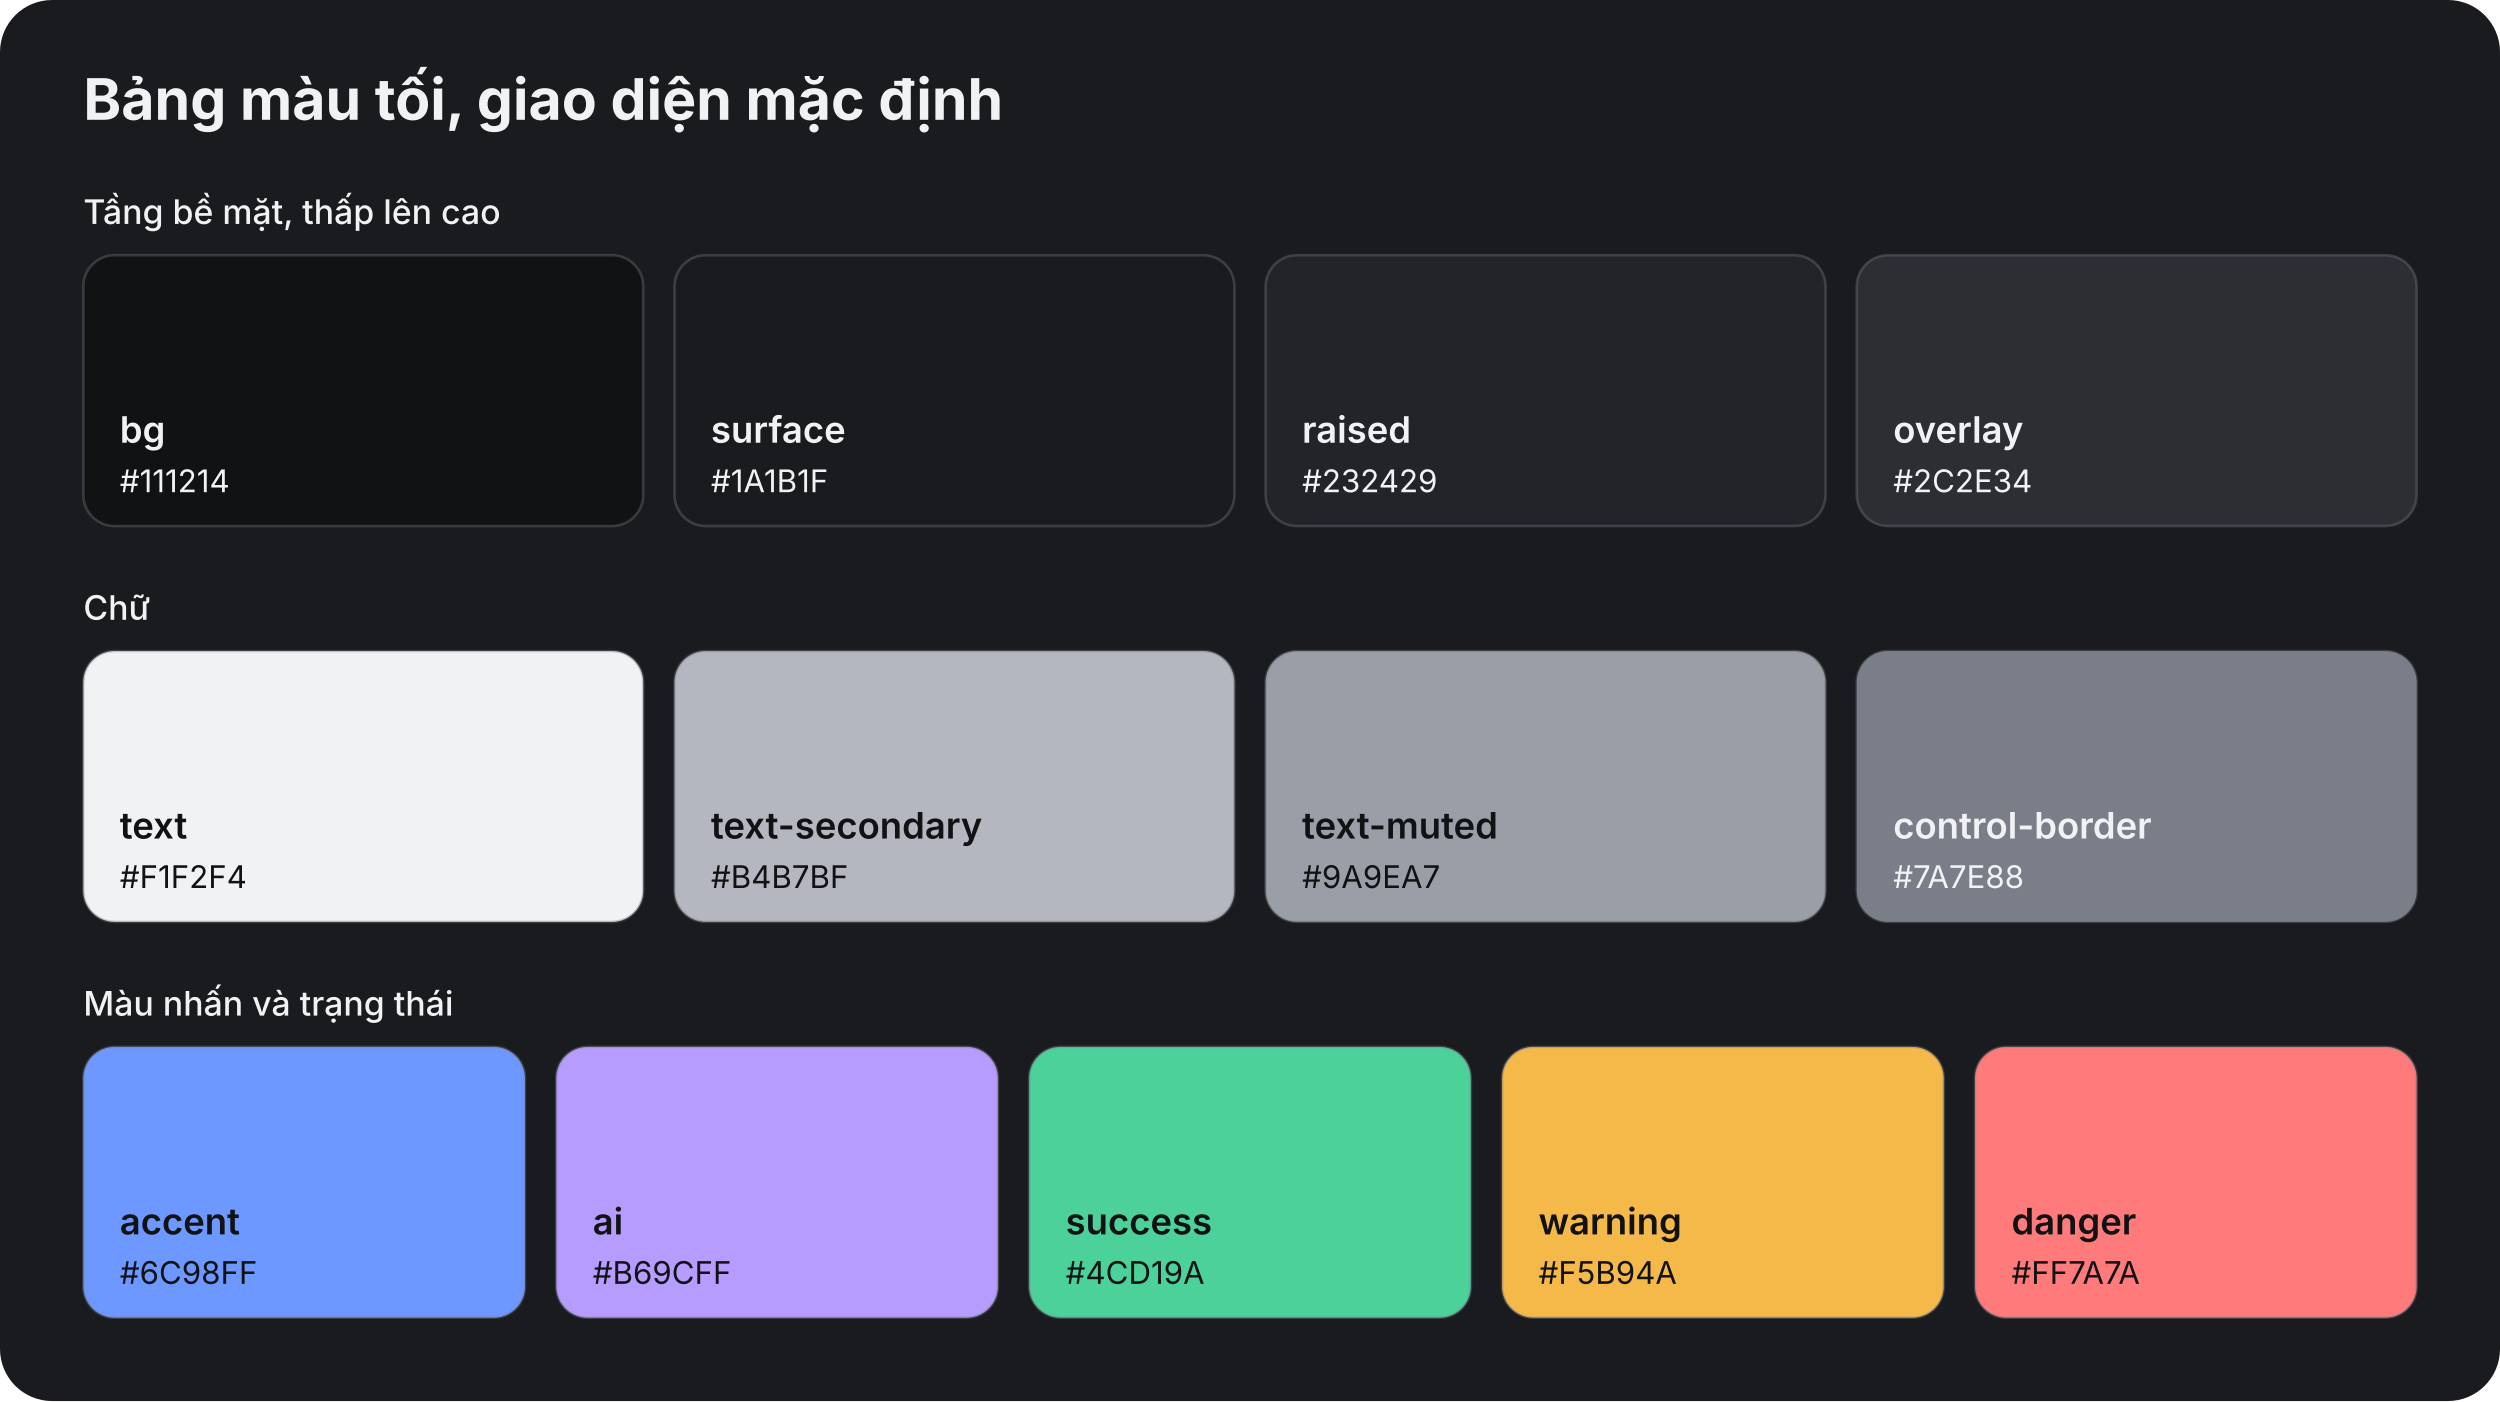
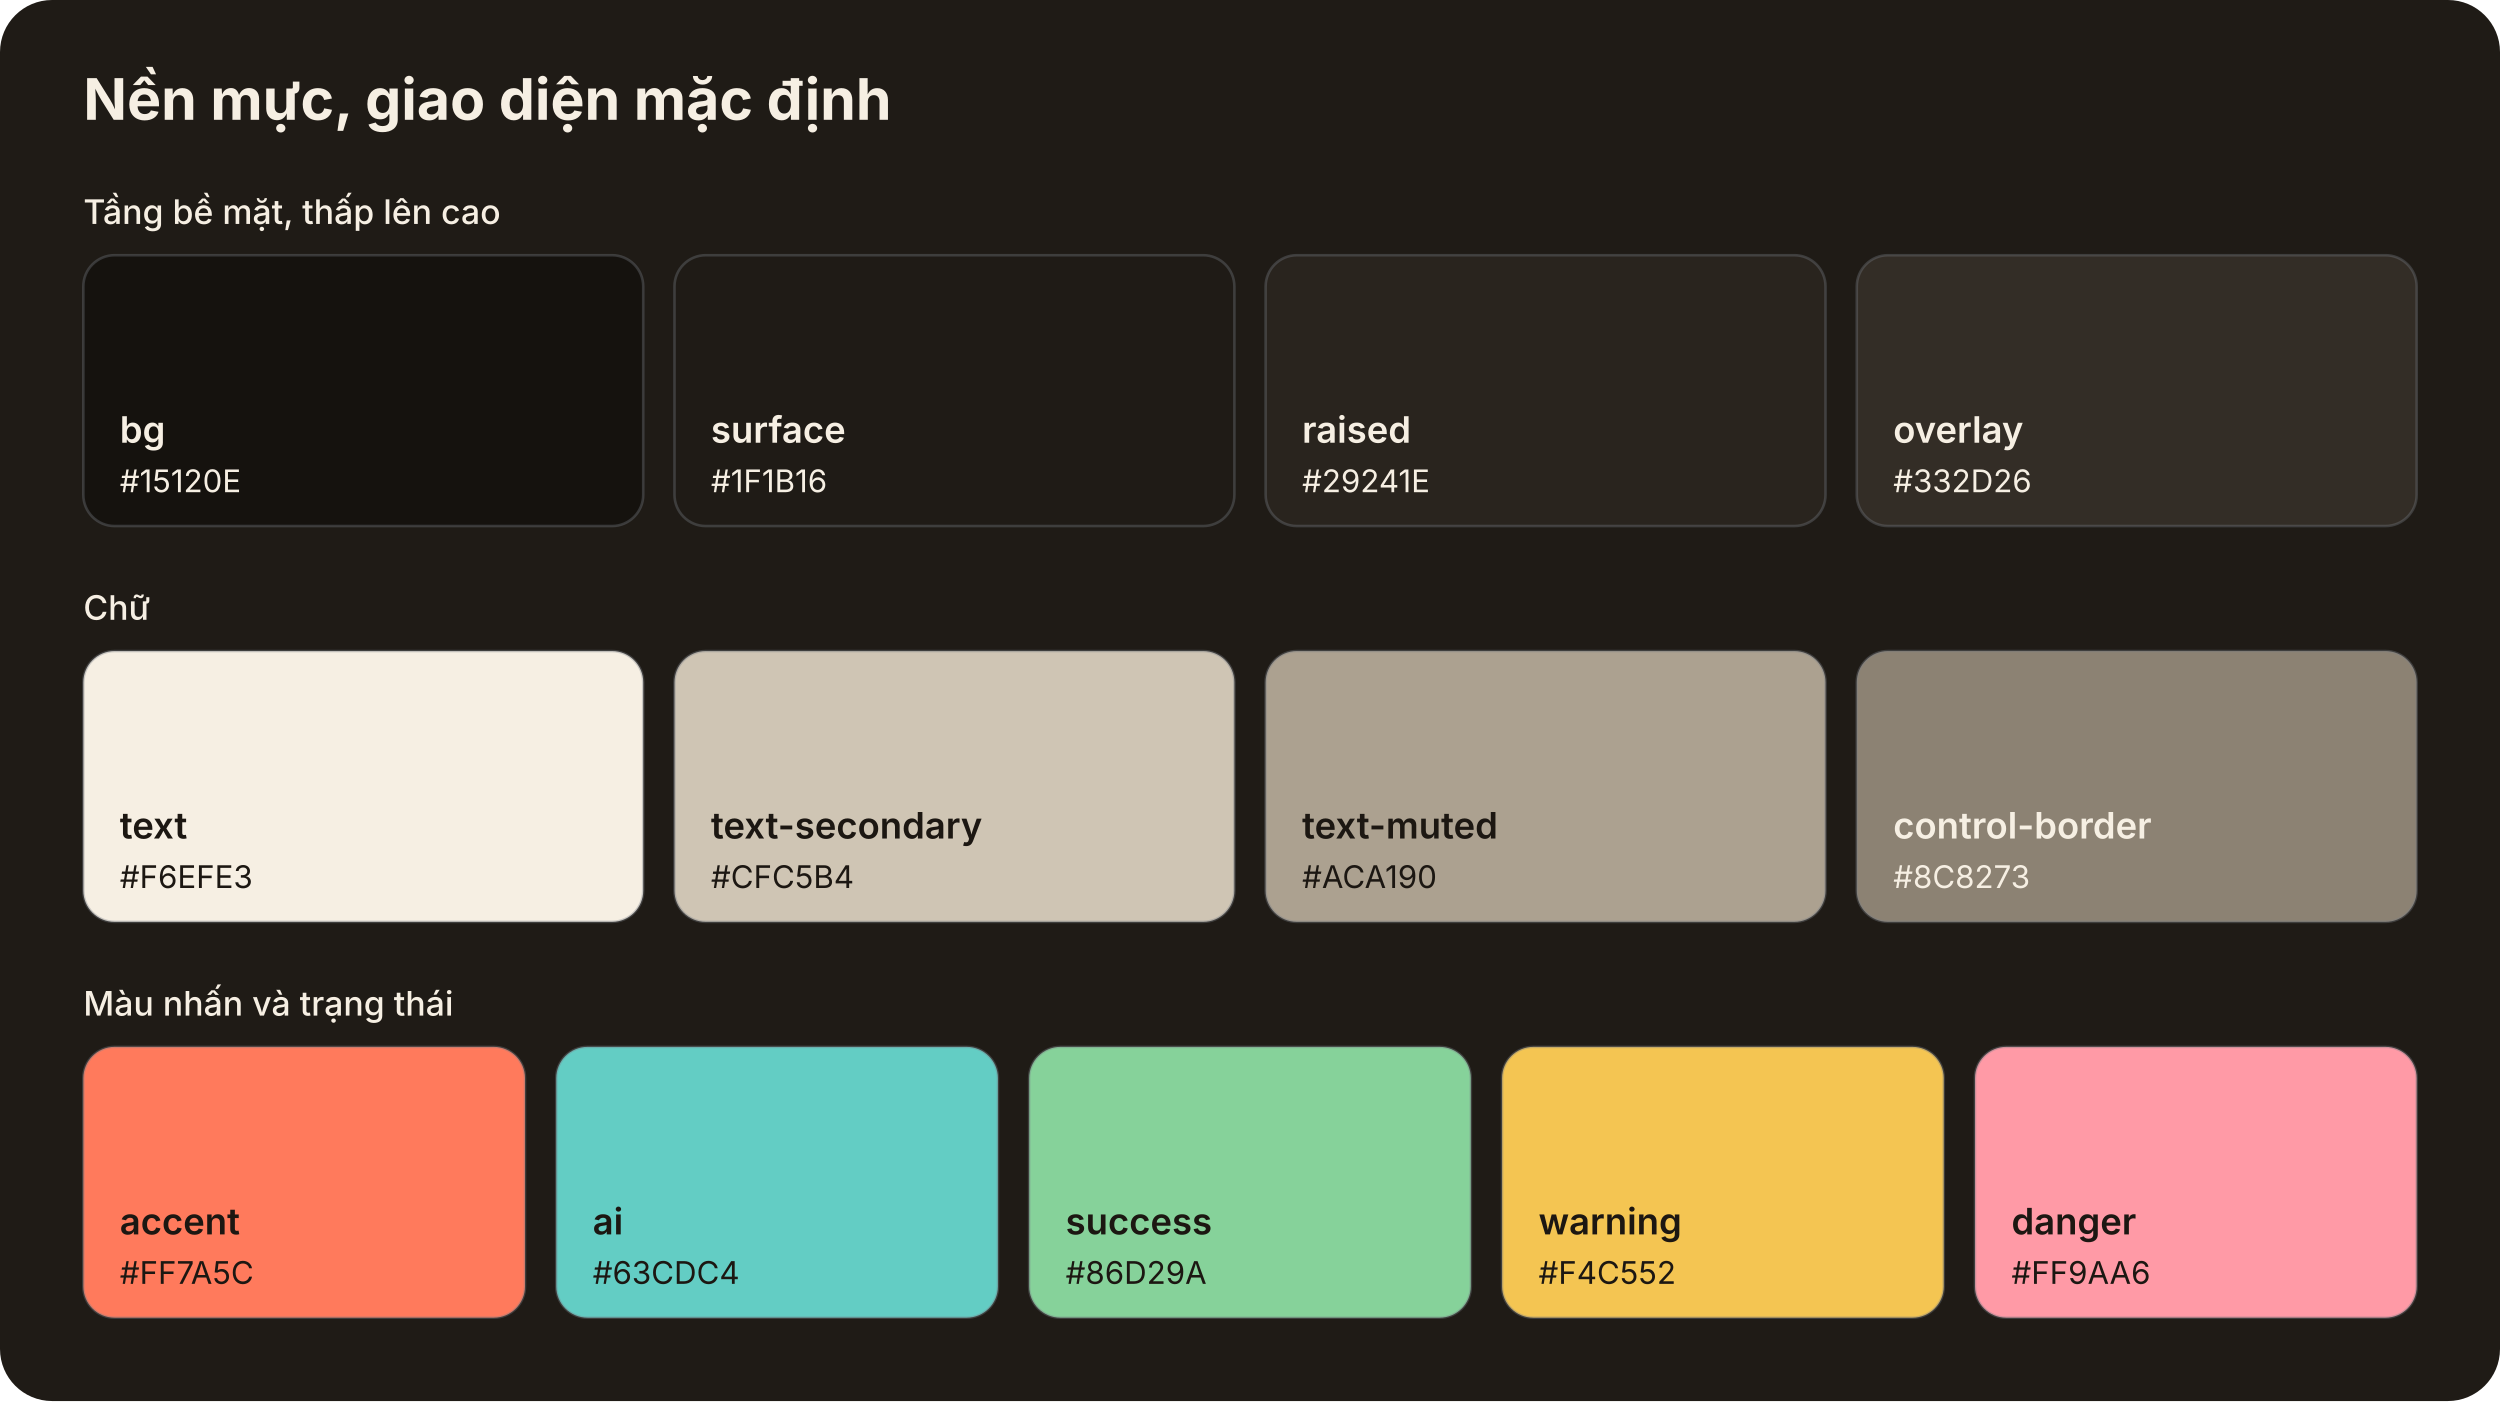
<svg xmlns="http://www.w3.org/2000/svg" width="960" height="538" viewBox="0 0 960 538">
-   <rect width="960" height="538" rx="20" fill="#1A1B1F" />
-   <text x="32" y="46" font-family="Inter, Helvetica, Arial, sans-serif" font-size="22" font-weight="700" fill="#F1F2F4" text-anchor="start">Bảng màu tối, giao diện mặc định</text>
-   <text x="32" y="86" font-family="Inter, Helvetica, Arial, sans-serif" font-size="13" font-weight="500" fill="#F1F2F4" text-anchor="start">Tầng bề mặt, thấp lên cao</text>
-   <rect x="32" y="98" width="215" height="104" rx="12" fill="#111214" stroke="#7A7E88" stroke-opacity=".35" />
-   <text x="46" y="170" font-family="Inter, Helvetica, Arial, sans-serif" font-size="14" font-weight="600" fill="#F1F2F4" text-anchor="start">bg</text>
-   <text x="46" y="189" font-family="Inter, Helvetica, Arial, sans-serif" font-size="12" font-weight="400" fill="#F1F2F4" text-anchor="start">#111214</text>
-   <rect x="259" y="98" width="215" height="104" rx="12" fill="#1a1b1f" stroke="#7A7E88" stroke-opacity=".35" />
-   <text x="273" y="170" font-family="Inter, Helvetica, Arial, sans-serif" font-size="14" font-weight="600" fill="#F1F2F4" text-anchor="start">surface</text>
-   <text x="273" y="189" font-family="Inter, Helvetica, Arial, sans-serif" font-size="12" font-weight="400" fill="#F1F2F4" text-anchor="start">#1A1B1F</text>
-   <rect x="486" y="98" width="215" height="104" rx="12" fill="#232429" stroke="#7A7E88" stroke-opacity=".35" />
-   <text x="500" y="170" font-family="Inter, Helvetica, Arial, sans-serif" font-size="14" font-weight="600" fill="#F1F2F4" text-anchor="start">raised</text>
-   <text x="500" y="189" font-family="Inter, Helvetica, Arial, sans-serif" font-size="12" font-weight="400" fill="#F1F2F4" text-anchor="start">#232429</text>
-   <rect x="713" y="98" width="215" height="104" rx="12" fill="#2c2e34" stroke="#7A7E88" stroke-opacity=".35" />
-   <text x="727" y="170" font-family="Inter, Helvetica, Arial, sans-serif" font-size="14" font-weight="600" fill="#F1F2F4" text-anchor="start">overlay</text>
-   <text x="727" y="189" font-family="Inter, Helvetica, Arial, sans-serif" font-size="12" font-weight="400" fill="#F1F2F4" text-anchor="start">#2C2E34</text>
-   <text x="32" y="238" font-family="Inter, Helvetica, Arial, sans-serif" font-size="13" font-weight="500" fill="#F1F2F4" text-anchor="start">Chữ</text>
-   <rect x="32" y="250" width="215" height="104" rx="12" fill="#f1f2f4" stroke="#7A7E88" stroke-opacity=".35" />
-   <text x="46" y="322" font-family="Inter, Helvetica, Arial, sans-serif" font-size="14" font-weight="600" fill="#111214" text-anchor="start">text</text>
-   <text x="46" y="341" font-family="Inter, Helvetica, Arial, sans-serif" font-size="12" font-weight="400" fill="#111214" text-anchor="start">#F1F2F4</text>
-   <rect x="259" y="250" width="215" height="104" rx="12" fill="#b4b7bf" stroke="#7A7E88" stroke-opacity=".35" />
-   <text x="273" y="322" font-family="Inter, Helvetica, Arial, sans-serif" font-size="14" font-weight="600" fill="#111214" text-anchor="start">text-secondary</text>
-   <text x="273" y="341" font-family="Inter, Helvetica, Arial, sans-serif" font-size="12" font-weight="400" fill="#111214" text-anchor="start">#B4B7BF</text>
-   <rect x="486" y="250" width="215" height="104" rx="12" fill="#9a9ea7" stroke="#7A7E88" stroke-opacity=".35" />
-   <text x="500" y="322" font-family="Inter, Helvetica, Arial, sans-serif" font-size="14" font-weight="600" fill="#111214" text-anchor="start">text-muted</text>
-   <text x="500" y="341" font-family="Inter, Helvetica, Arial, sans-serif" font-size="12" font-weight="400" fill="#111214" text-anchor="start">#9A9EA7</text>
-   <rect x="713" y="250" width="215" height="104" rx="12" fill="#7a7e88" stroke="#7A7E88" stroke-opacity=".35" />
-   <text x="727" y="322" font-family="Inter, Helvetica, Arial, sans-serif" font-size="14" font-weight="600" fill="#F1F2F4" text-anchor="start">control-border</text>
-   <text x="727" y="341" font-family="Inter, Helvetica, Arial, sans-serif" font-size="12" font-weight="400" fill="#F1F2F4" text-anchor="start">#7A7E88</text>
-   <text x="32" y="390" font-family="Inter, Helvetica, Arial, sans-serif" font-size="13" font-weight="500" fill="#F1F2F4" text-anchor="start">Màu nhấn và trạng thái</text>
-   <rect x="32" y="402" width="169.6" height="104" rx="12" fill="#6c98ff" stroke="#7A7E88" stroke-opacity=".35" />
-   <text x="46" y="474" font-family="Inter, Helvetica, Arial, sans-serif" font-size="14" font-weight="600" fill="#111214" text-anchor="start">accent</text>
-   <text x="46" y="493" font-family="Inter, Helvetica, Arial, sans-serif" font-size="12" font-weight="400" fill="#111214" text-anchor="start">#6C98FF</text>
-   <rect x="213.6" y="402" width="169.6" height="104" rx="12" fill="#b69cff" stroke="#7A7E88" stroke-opacity=".35" />
-   <text x="227.6" y="474" font-family="Inter, Helvetica, Arial, sans-serif" font-size="14" font-weight="600" fill="#111214" text-anchor="start">ai</text>
-   <text x="227.6" y="493" font-family="Inter, Helvetica, Arial, sans-serif" font-size="12" font-weight="400" fill="#111214" text-anchor="start">#B69CFF</text>
-   <rect x="395.2" y="402" width="169.6" height="104" rx="12" fill="#4cd19a" stroke="#7A7E88" stroke-opacity=".35" />
-   <text x="409.2" y="474" font-family="Inter, Helvetica, Arial, sans-serif" font-size="14" font-weight="600" fill="#111214" text-anchor="start">success</text>
-   <text x="409.2" y="493" font-family="Inter, Helvetica, Arial, sans-serif" font-size="12" font-weight="400" fill="#111214" text-anchor="start">#4CD19A</text>
-   <rect x="576.8" y="402" width="169.6" height="104" rx="12" fill="#f5b94a" stroke="#7A7E88" stroke-opacity=".35" />
-   <text x="590.8" y="474" font-family="Inter, Helvetica, Arial, sans-serif" font-size="14" font-weight="600" fill="#111214" text-anchor="start">warning</text>
-   <text x="590.8" y="493" font-family="Inter, Helvetica, Arial, sans-serif" font-size="12" font-weight="400" fill="#111214" text-anchor="start">#F5B94A</text>
-   <rect x="758.4" y="402" width="169.6" height="104" rx="12" fill="#ff7a7a" stroke="#7A7E88" stroke-opacity=".35" />
-   <text x="772.4" y="474" font-family="Inter, Helvetica, Arial, sans-serif" font-size="14" font-weight="600" fill="#111214" text-anchor="start">danger</text>
-   <text x="772.4" y="493" font-family="Inter, Helvetica, Arial, sans-serif" font-size="12" font-weight="400" fill="#111214" text-anchor="start">#FF7A7A</text>
+   <rect width="960" height="538" rx="20" fill="#1f1b16" />
+   <text x="32" y="46" font-family="Inter, Helvetica, Arial, sans-serif" font-size="22" font-weight="700" fill="#f6efe3" text-anchor="start">Nền mực, giao diện mặc định</text>
+   <text x="32" y="86" font-family="Inter, Helvetica, Arial, sans-serif" font-size="13" font-weight="500" fill="#f6efe3" text-anchor="start">Tầng bề mặt, thấp lên cao</text>
+   <rect x="32" y="98" width="215" height="104" rx="12" fill="#15120e" stroke="#7A7E88" stroke-opacity=".35" />
+   <text x="46" y="170" font-family="Inter, Helvetica, Arial, sans-serif" font-size="14" font-weight="600" fill="#F6EFE3" text-anchor="start">bg</text>
+   <text x="46" y="189" font-family="Inter, Helvetica, Arial, sans-serif" font-size="12" font-weight="400" fill="#F6EFE3" text-anchor="start">#15120E</text>
+   <rect x="259" y="98" width="215" height="104" rx="12" fill="#1f1b16" stroke="#7A7E88" stroke-opacity=".35" />
+   <text x="273" y="170" font-family="Inter, Helvetica, Arial, sans-serif" font-size="14" font-weight="600" fill="#F6EFE3" text-anchor="start">surface</text>
+   <text x="273" y="189" font-family="Inter, Helvetica, Arial, sans-serif" font-size="12" font-weight="400" fill="#F6EFE3" text-anchor="start">#1F1B16</text>
+   <rect x="486" y="98" width="215" height="104" rx="12" fill="#29241e" stroke="#7A7E88" stroke-opacity=".35" />
+   <text x="500" y="170" font-family="Inter, Helvetica, Arial, sans-serif" font-size="14" font-weight="600" fill="#F6EFE3" text-anchor="start">raised</text>
+   <text x="500" y="189" font-family="Inter, Helvetica, Arial, sans-serif" font-size="12" font-weight="400" fill="#F6EFE3" text-anchor="start">#29241E</text>
+   <rect x="713" y="98" width="215" height="104" rx="12" fill="#332d26" stroke="#7A7E88" stroke-opacity=".35" />
+   <text x="727" y="170" font-family="Inter, Helvetica, Arial, sans-serif" font-size="14" font-weight="600" fill="#F6EFE3" text-anchor="start">overlay</text>
+   <text x="727" y="189" font-family="Inter, Helvetica, Arial, sans-serif" font-size="12" font-weight="400" fill="#F6EFE3" text-anchor="start">#332D26</text>
+   <text x="32" y="238" font-family="Inter, Helvetica, Arial, sans-serif" font-size="13" font-weight="500" fill="#f6efe3" text-anchor="start">Chữ</text>
+   <rect x="32" y="250" width="215" height="104" rx="12" fill="#f6efe3" stroke="#7A7E88" stroke-opacity=".35" />
+   <text x="46" y="322" font-family="Inter, Helvetica, Arial, sans-serif" font-size="14" font-weight="600" fill="#1C1712" text-anchor="start">text</text>
+   <text x="46" y="341" font-family="Inter, Helvetica, Arial, sans-serif" font-size="12" font-weight="400" fill="#1C1712" text-anchor="start">#F6EFE3</text>
+   <rect x="259" y="250" width="215" height="104" rx="12" fill="#cfc5b4" stroke="#7A7E88" stroke-opacity=".35" />
+   <text x="273" y="322" font-family="Inter, Helvetica, Arial, sans-serif" font-size="14" font-weight="600" fill="#1C1712" text-anchor="start">text-secondary</text>
+   <text x="273" y="341" font-family="Inter, Helvetica, Arial, sans-serif" font-size="12" font-weight="400" fill="#1C1712" text-anchor="start">#CFC5B4</text>
+   <rect x="486" y="250" width="215" height="104" rx="12" fill="#aca190" stroke="#7A7E88" stroke-opacity=".35" />
+   <text x="500" y="322" font-family="Inter, Helvetica, Arial, sans-serif" font-size="14" font-weight="600" fill="#1C1712" text-anchor="start">text-muted</text>
+   <text x="500" y="341" font-family="Inter, Helvetica, Arial, sans-serif" font-size="12" font-weight="400" fill="#1C1712" text-anchor="start">#ACA190</text>
+   <rect x="713" y="250" width="215" height="104" rx="12" fill="#8c8273" stroke="#7A7E88" stroke-opacity=".35" />
+   <text x="727" y="322" font-family="Inter, Helvetica, Arial, sans-serif" font-size="14" font-weight="600" fill="#F6EFE3" text-anchor="start">control-border</text>
+   <text x="727" y="341" font-family="Inter, Helvetica, Arial, sans-serif" font-size="12" font-weight="400" fill="#F6EFE3" text-anchor="start">#8C8273</text>
+   <text x="32" y="390" font-family="Inter, Helvetica, Arial, sans-serif" font-size="13" font-weight="500" fill="#f6efe3" text-anchor="start">Màu nhấn và trạng thái</text>
+   <rect x="32" y="402" width="169.6" height="104" rx="12" fill="#ff7a5c" stroke="#7A7E88" stroke-opacity=".35" />
+   <text x="46" y="474" font-family="Inter, Helvetica, Arial, sans-serif" font-size="14" font-weight="600" fill="#1C1712" text-anchor="start">accent</text>
+   <text x="46" y="493" font-family="Inter, Helvetica, Arial, sans-serif" font-size="12" font-weight="400" fill="#1C1712" text-anchor="start">#FF7A5C</text>
+   <rect x="213.6" y="402" width="169.6" height="104" rx="12" fill="#63cdc4" stroke="#7A7E88" stroke-opacity=".35" />
+   <text x="227.6" y="474" font-family="Inter, Helvetica, Arial, sans-serif" font-size="14" font-weight="600" fill="#1C1712" text-anchor="start">ai</text>
+   <text x="227.6" y="493" font-family="Inter, Helvetica, Arial, sans-serif" font-size="12" font-weight="400" fill="#1C1712" text-anchor="start">#63CDC4</text>
+   <rect x="395.2" y="402" width="169.6" height="104" rx="12" fill="#86d29a" stroke="#7A7E88" stroke-opacity=".35" />
+   <text x="409.2" y="474" font-family="Inter, Helvetica, Arial, sans-serif" font-size="14" font-weight="600" fill="#1C1712" text-anchor="start">success</text>
+   <text x="409.2" y="493" font-family="Inter, Helvetica, Arial, sans-serif" font-size="12" font-weight="400" fill="#1C1712" text-anchor="start">#86D29A</text>
+   <rect x="576.8" y="402" width="169.6" height="104" rx="12" fill="#f4c552" stroke="#7A7E88" stroke-opacity=".35" />
+   <text x="590.8" y="474" font-family="Inter, Helvetica, Arial, sans-serif" font-size="14" font-weight="600" fill="#1C1712" text-anchor="start">warning</text>
+   <text x="590.8" y="493" font-family="Inter, Helvetica, Arial, sans-serif" font-size="12" font-weight="400" fill="#1C1712" text-anchor="start">#F4C552</text>
+   <rect x="758.4" y="402" width="169.6" height="104" rx="12" fill="#ff9aa6" stroke="#7A7E88" stroke-opacity=".35" />
+   <text x="772.4" y="474" font-family="Inter, Helvetica, Arial, sans-serif" font-size="14" font-weight="600" fill="#1C1712" text-anchor="start">danger</text>
+   <text x="772.4" y="493" font-family="Inter, Helvetica, Arial, sans-serif" font-size="12" font-weight="400" fill="#1C1712" text-anchor="start">#FF9AA6</text>
</svg>
